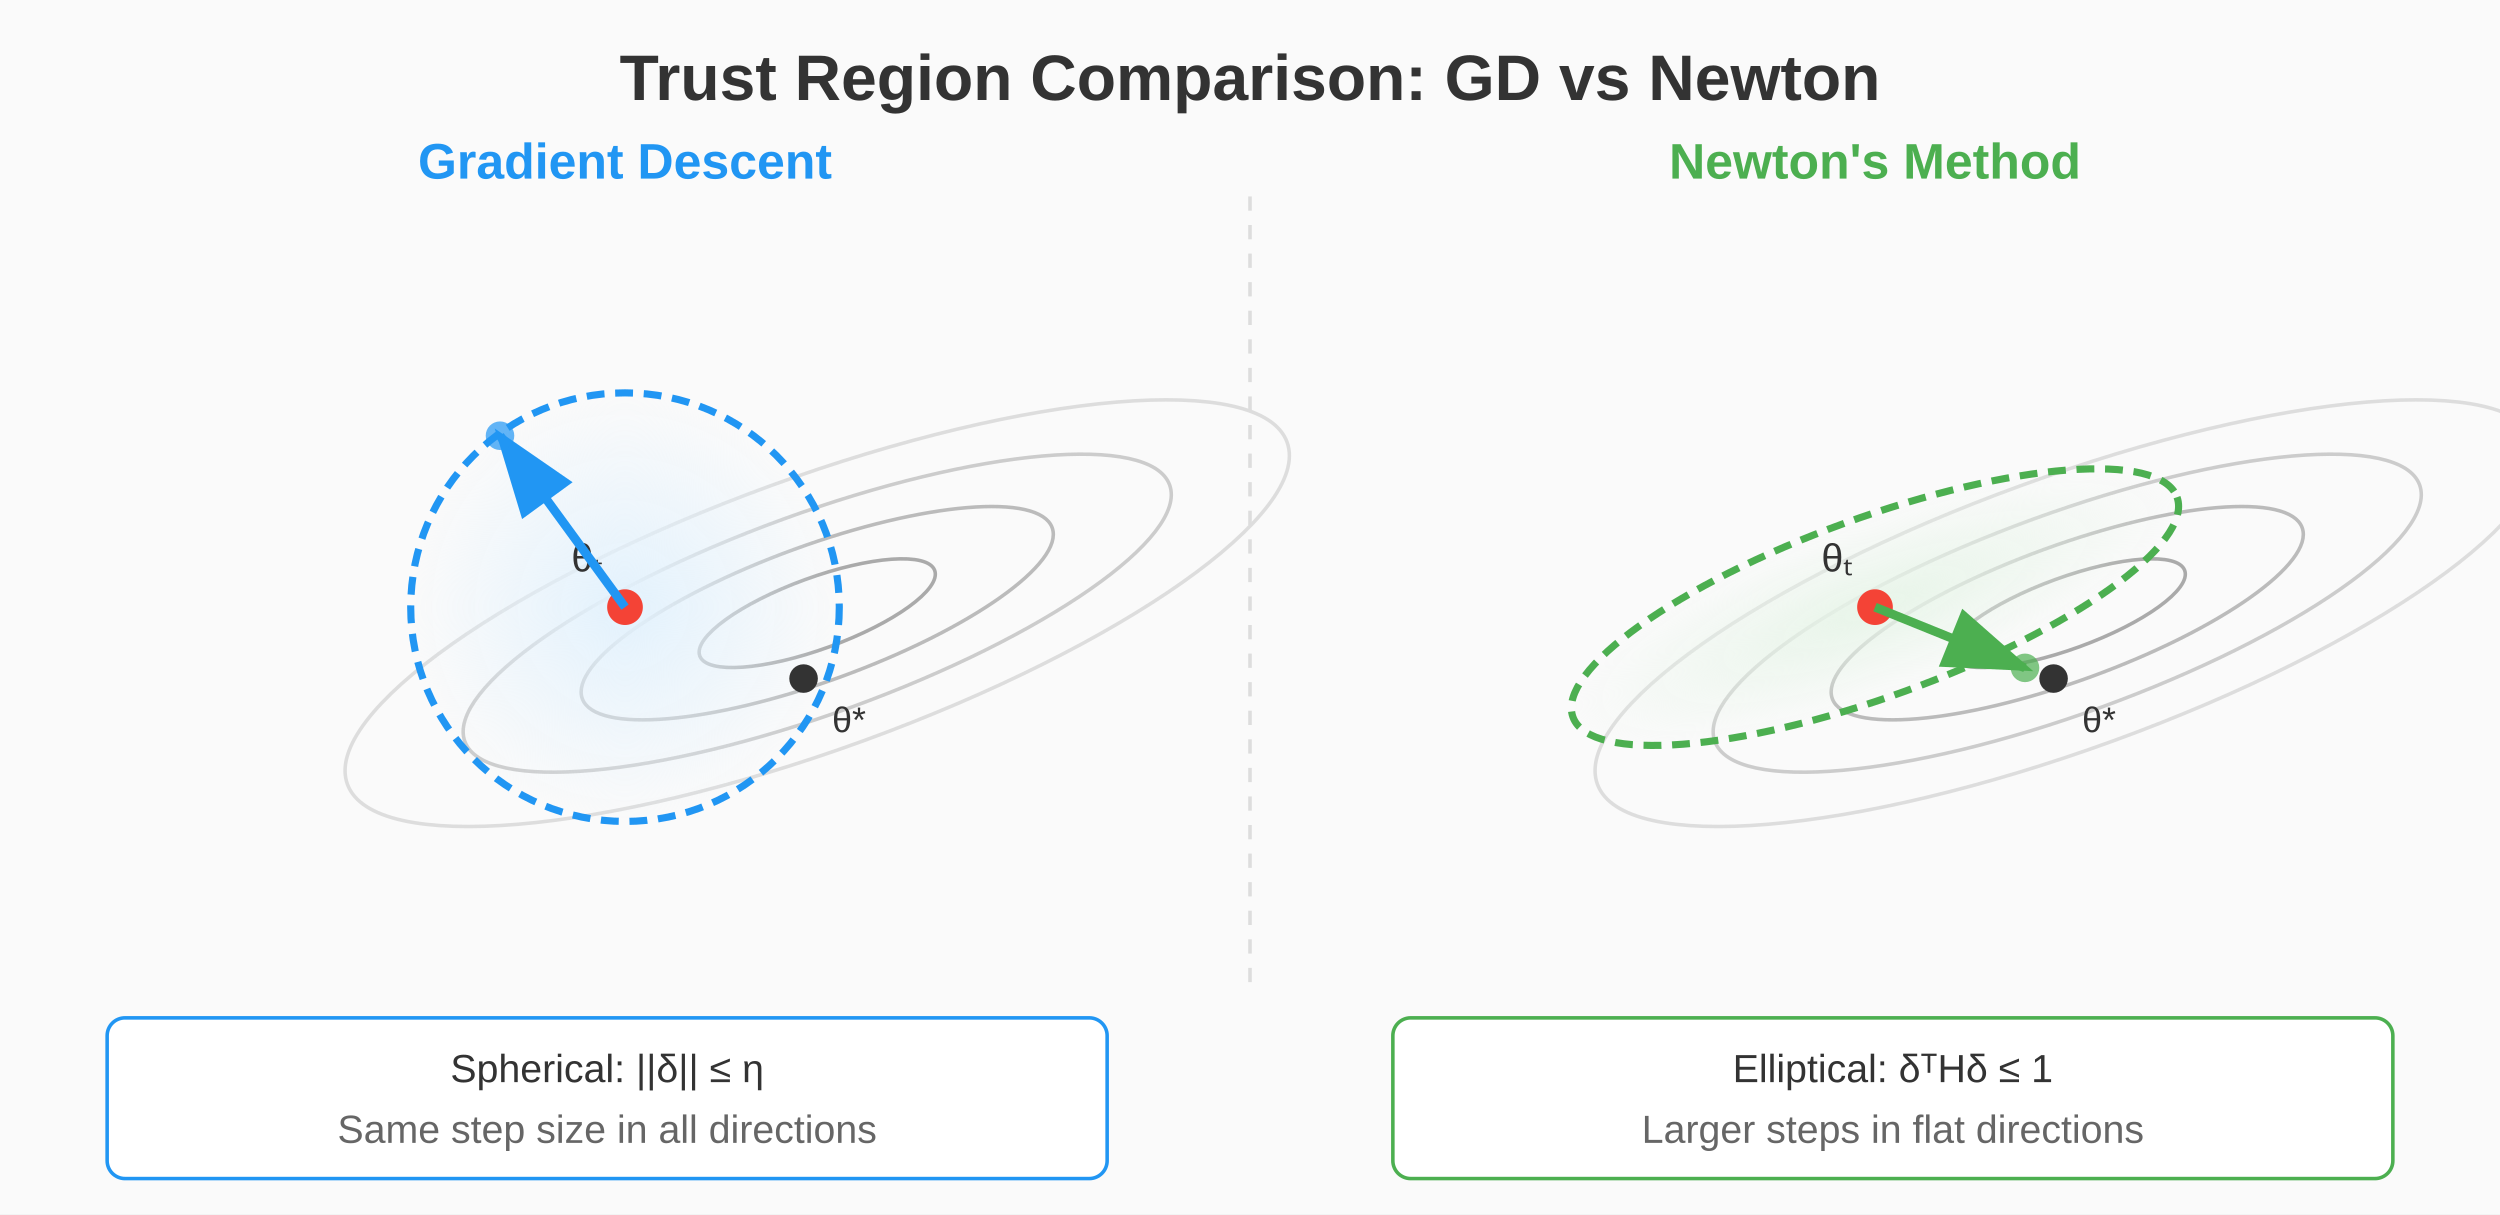
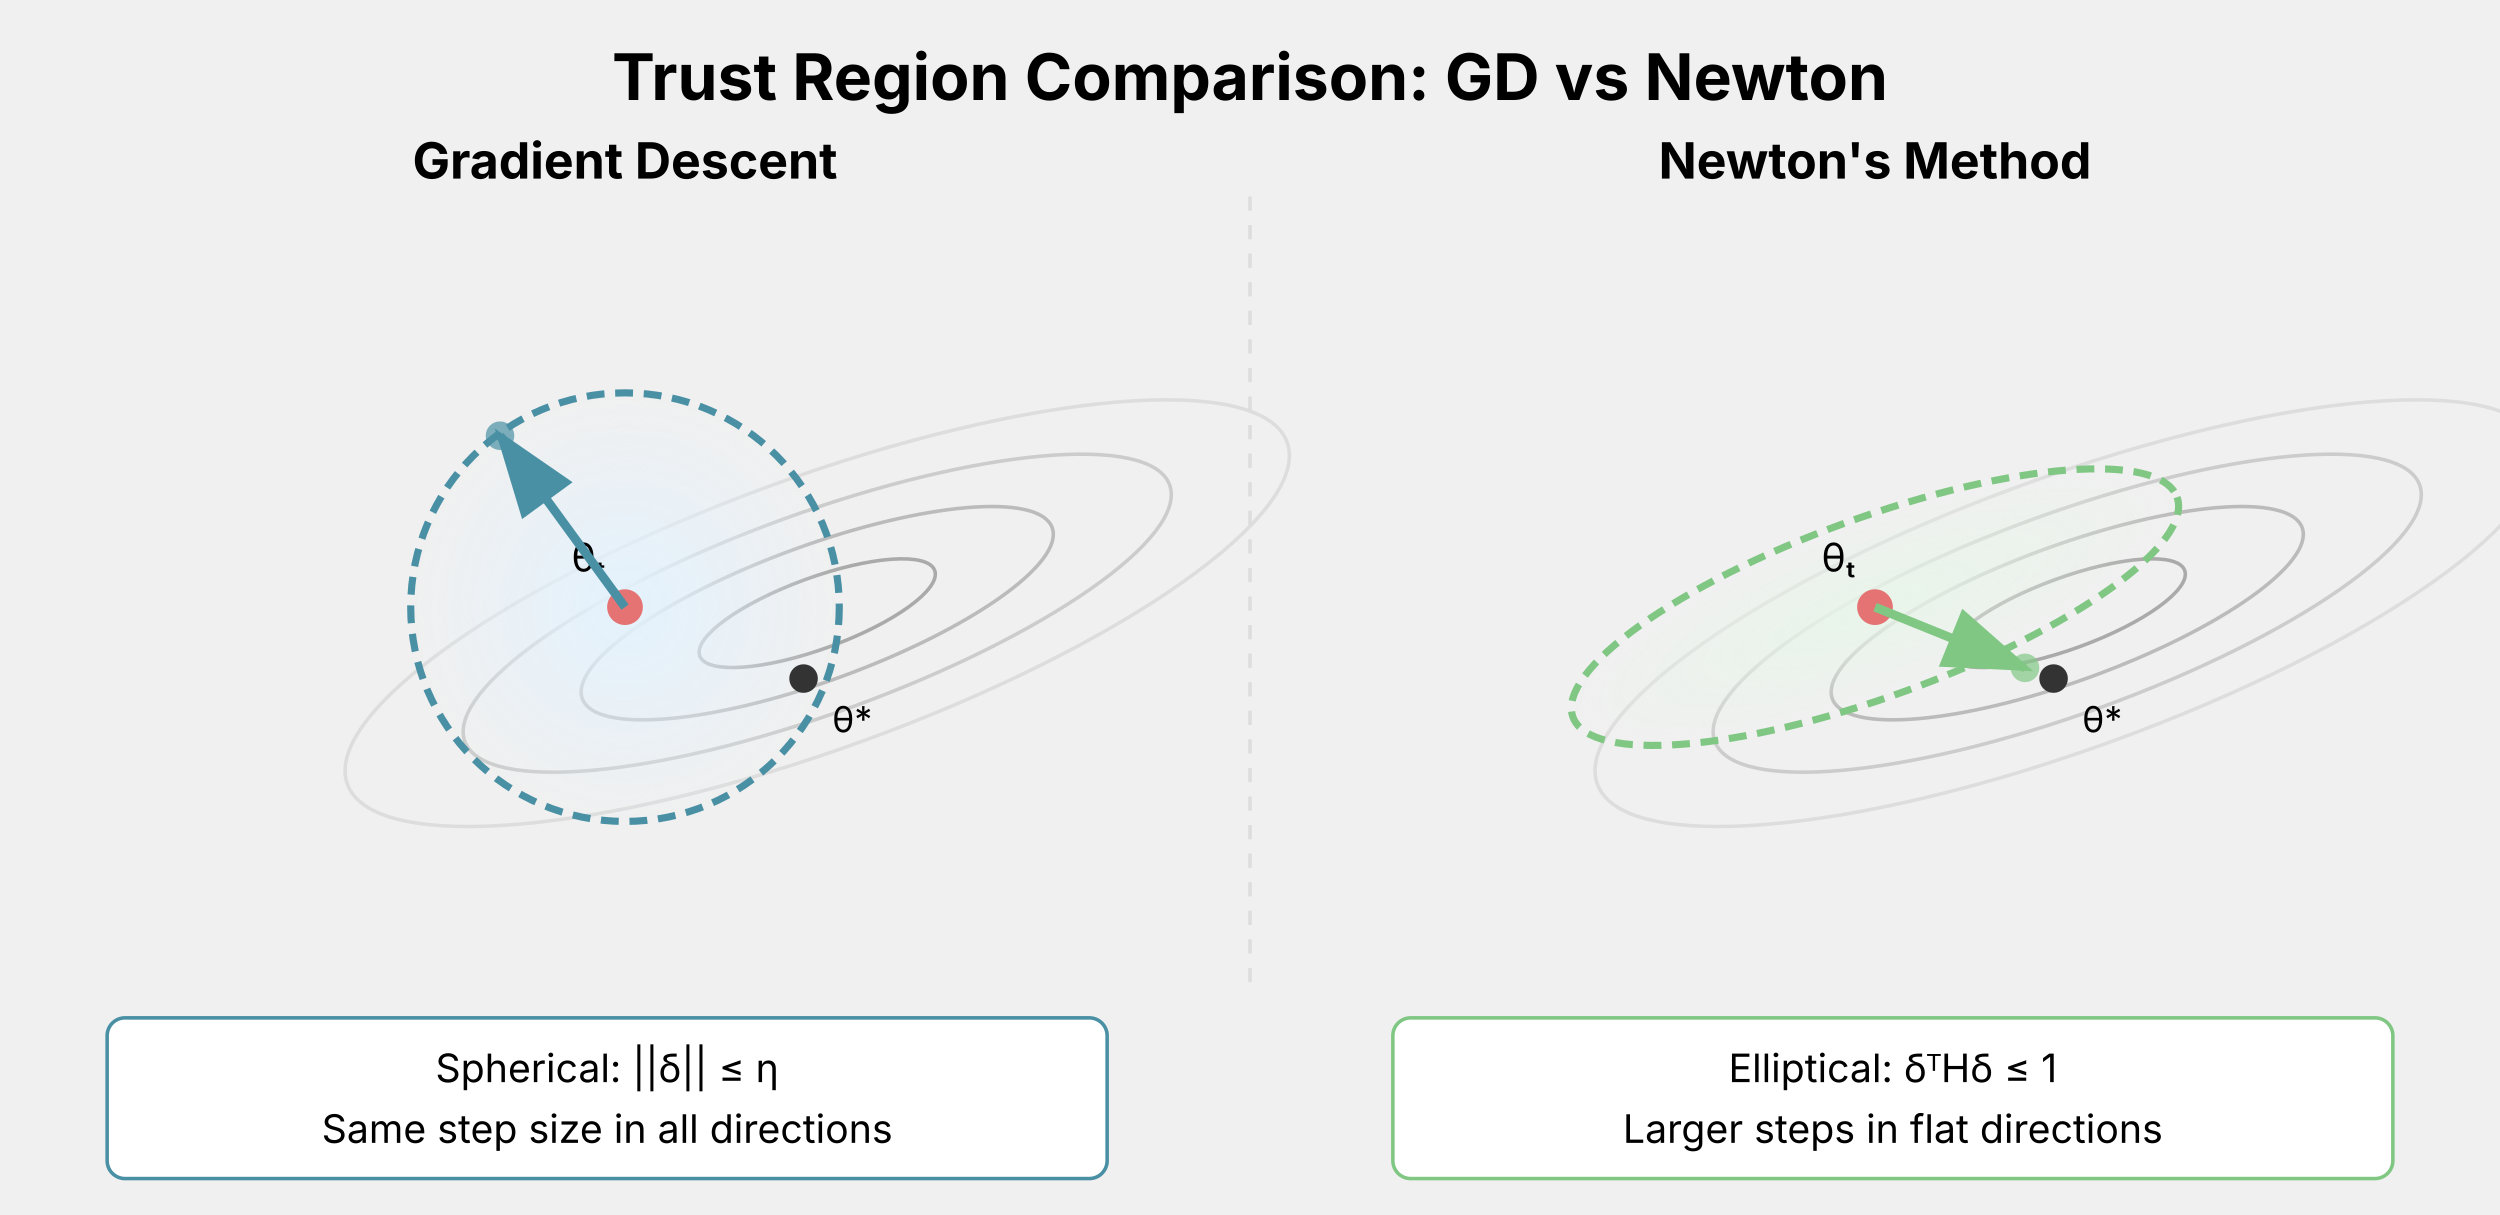
<svg xmlns="http://www.w3.org/2000/svg" viewBox="0 0 700 340">
+   <style>
+     /* Light mode (default) */
+     text { fill: #000000; }
+     .label-text { fill: #666666; }
+ 
+     /* Dark mode */
+     @media (prefers-color-scheme: dark) {
+       text { fill: #ffffff; }
+       .label-text { fill: #cccccc; }
+ 
+       text[fill="#000"], text[fill="#000000"], text[fill="#333"], text[fill="#666"] {
+         fill: #ffffff;
+       }
+       text[fill="#fff"], text[fill="#ffffff"], text[fill="white"] {
+         fill: #ffffff;
+       }
+       text[fill="#E57373"] { fill: #ef5350; }
+       text[fill="#81C784"] { fill: #66bb6a; }
+       text[fill="#FFB74D"] { fill: #ffa726; }
+       text[fill="#4A90A4"] { fill: #4fc3f7; }
+     }
+   </style>
  <defs>
    <marker id="arr1" markerWidth="10" markerHeight="7" refX="9" refY="3.5" orient="auto">
      <polygon points="0 0, 10 3.5, 0 7" fill="#333" />
    </marker>
    <marker id="arrBlue" markerWidth="10" markerHeight="7" refX="9" refY="3.5" orient="auto">
-       <polygon points="0 0, 10 3.5, 0 7" fill="#2196F3" />
+       <polygon points="0 0, 10 3.5, 0 7" fill="#4A90A4" />
    </marker>
    <marker id="arrGreen2" markerWidth="10" markerHeight="7" refX="9" refY="3.5" orient="auto">
-       <polygon points="0 0, 10 3.5, 0 7" fill="#4CAF50" />
+       <polygon points="0 0, 10 3.5, 0 7" fill="#81C784" />
    </marker>
    <radialGradient id="sphereGrad" cx="50%" cy="50%" r="50%">
      <stop offset="0%" style="stop-color:#E3F2FD;stop-opacity:1" />
      <stop offset="100%" style="stop-color:#E3F2FD;stop-opacity:0" />
    </radialGradient>
    <radialGradient id="ellipseGrad2" cx="50%" cy="50%" r="50%">
      <stop offset="0%" style="stop-color:#E8F5E9;stop-opacity:1" />
      <stop offset="100%" style="stop-color:#E8F5E9;stop-opacity:0" />
    </radialGradient>
  </defs>
-   <rect width="700" height="340" fill="#fafafa" />
-   <text x="350" y="28" text-anchor="middle" font-family="Arial, sans-serif" font-size="18" font-weight="bold" fill="#333">Trust Region Comparison: GD vs Newton</text>
+   <text x="350" y="28" text-anchor="middle" font-family="system-ui, -apple-system, sans-serif" font-size="18" font-weight="bold" fill="#333">Trust Region Comparison: GD vs Newton</text>
  <g transform="translate(175, 170)">
-     <text x="0" y="-120" text-anchor="middle" font-family="Arial, sans-serif" font-size="14" font-weight="bold" fill="#2196F3">Gradient Descent</text>
+     <text x="0" y="-120" text-anchor="middle" font-family="system-ui, -apple-system, sans-serif" font-size="14" font-weight="bold" fill="#4A90A4">Gradient Descent</text>
    <ellipse cx="50" cy="20" rx="140" ry="38" fill="none" stroke="#ddd" stroke-width="1" transform="rotate(-20)" />
    <ellipse cx="50" cy="20" rx="105" ry="28" fill="none" stroke="#ccc" stroke-width="1" transform="rotate(-20)" />
    <ellipse cx="50" cy="20" rx="70" ry="19" fill="none" stroke="#bbb" stroke-width="1" transform="rotate(-20)" />
    <ellipse cx="50" cy="20" rx="35" ry="10" fill="none" stroke="#aaa" stroke-width="1" transform="rotate(-20)" />
-     <circle cx="0" cy="0" r="60" fill="url(#sphereGrad)" stroke="#2196F3" stroke-width="2" stroke-dasharray="5,3" />
+     <circle cx="0" cy="0" r="60" fill="url(#sphereGrad)" stroke="#4A90A4" stroke-width="2" stroke-dasharray="5,3" />
    <circle cx="50" cy="20" r="4" fill="#333" />
-     <text x="58" y="35" font-family="Arial, sans-serif" font-size="10" fill="#333">θ*</text>
-     <circle cx="0" cy="0" r="5" fill="#f44336" />
-     <text x="-15" y="-10" font-family="Arial, sans-serif" font-size="11" fill="#333">θₜ</text>
-     <line x1="0" y1="0" x2="-35" y2="-48" stroke="#2196F3" stroke-width="2.5" marker-end="url(#arrBlue)" />
-     <circle cx="-35" cy="-48" r="4" fill="#2196F3" opacity="0.7" />
+     <text x="58" y="35" font-family="system-ui, -apple-system, sans-serif" font-size="10" fill="#333">θ*</text>
+     <circle cx="0" cy="0" r="5" fill="#E57373" />
+     <text x="-15" y="-10" font-family="system-ui, -apple-system, sans-serif" font-size="11" fill="#333">θₜ</text>
+     <line x1="0" y1="0" x2="-35" y2="-48" stroke="#4A90A4" stroke-width="2.5" marker-end="url(#arrBlue)" />
+     <circle cx="-35" cy="-48" r="4" fill="#4A90A4" opacity="0.7" />
  </g>
  <g transform="translate(525, 170)">
-     <text x="0" y="-120" text-anchor="middle" font-family="Arial, sans-serif" font-size="14" font-weight="bold" fill="#4CAF50">Newton's Method</text>
+     <text x="0" y="-120" text-anchor="middle" font-family="system-ui, -apple-system, sans-serif" font-size="14" font-weight="bold" fill="#81C784">Newton's Method</text>
    <ellipse cx="50" cy="20" rx="140" ry="38" fill="none" stroke="#ddd" stroke-width="1" transform="rotate(-20)" />
    <ellipse cx="50" cy="20" rx="105" ry="28" fill="none" stroke="#ccc" stroke-width="1" transform="rotate(-20)" />
    <ellipse cx="50" cy="20" rx="70" ry="19" fill="none" stroke="#bbb" stroke-width="1" transform="rotate(-20)" />
    <ellipse cx="50" cy="20" rx="35" ry="10" fill="none" stroke="#aaa" stroke-width="1" transform="rotate(-20)" />
-     <ellipse cx="0" cy="0" rx="90" ry="25" fill="url(#ellipseGrad2)" stroke="#4CAF50" stroke-width="2" stroke-dasharray="5,3" transform="rotate(-20)" />
+     <ellipse cx="0" cy="0" rx="90" ry="25" fill="url(#ellipseGrad2)" stroke="#81C784" stroke-width="2" stroke-dasharray="5,3" transform="rotate(-20)" />
    <circle cx="50" cy="20" r="4" fill="#333" />
-     <text x="58" y="35" font-family="Arial, sans-serif" font-size="10" fill="#333">θ*</text>
-     <circle cx="0" cy="0" r="5" fill="#f44336" />
-     <text x="-15" y="-10" font-family="Arial, sans-serif" font-size="11" fill="#333">θₜ</text>
-     <line x1="0" y1="0" x2="42" y2="17" stroke="#4CAF50" stroke-width="2.5" marker-end="url(#arrGreen2)" />
-     <circle cx="42" cy="17" r="4" fill="#4CAF50" opacity="0.7" />
+     <text x="58" y="35" font-family="system-ui, -apple-system, sans-serif" font-size="10" fill="#333">θ*</text>
+     <circle cx="0" cy="0" r="5" fill="#E57373" />
+     <text x="-15" y="-10" font-family="system-ui, -apple-system, sans-serif" font-size="11" fill="#333">θₜ</text>
+     <line x1="0" y1="0" x2="42" y2="17" stroke="#81C784" stroke-width="2.5" marker-end="url(#arrGreen2)" />
+     <circle cx="42" cy="17" r="4" fill="#81C784" opacity="0.7" />
  </g>
  <line x1="350" y1="55" x2="350" y2="275" stroke="#ddd" stroke-width="1" stroke-dasharray="4,4" />
-   <rect x="30" y="285" width="280" height="45" fill="white" stroke="#2196F3" stroke-width="1" rx="5" />
-   <text x="170" y="303" text-anchor="middle" font-family="Arial, sans-serif" font-size="11" fill="#333">Spherical: ||δ|| ≤ η</text>
-   <text x="170" y="320" text-anchor="middle" font-family="Arial, sans-serif" font-size="11" fill="#666">Same step size in all directions</text>
-   <rect x="390" y="285" width="280" height="45" fill="white" stroke="#4CAF50" stroke-width="1" rx="5" />
-   <text x="530" y="303" text-anchor="middle" font-family="Arial, sans-serif" font-size="11" fill="#333">Elliptical: δᵀHδ ≤ 1</text>
-   <text x="530" y="320" text-anchor="middle" font-family="Arial, sans-serif" font-size="11" fill="#666">Larger steps in flat directions</text>
+   <rect x="30" y="285" width="280" height="45" fill="white" stroke="#4A90A4" stroke-width="1" rx="5" />
+   <text x="170" y="303" text-anchor="middle" font-family="system-ui, -apple-system, sans-serif" font-size="11" fill="#333">Spherical: ||δ|| ≤ η</text>
+   <text x="170" y="320" text-anchor="middle" font-family="system-ui, -apple-system, sans-serif" font-size="11" fill="#666">Same step size in all directions</text>
+   <rect x="390" y="285" width="280" height="45" fill="white" stroke="#81C784" stroke-width="1" rx="5" />
+   <text x="530" y="303" text-anchor="middle" font-family="system-ui, -apple-system, sans-serif" font-size="11" fill="#333">Elliptical: δᵀHδ ≤ 1</text>
+   <text x="530" y="320" text-anchor="middle" font-family="system-ui, -apple-system, sans-serif" font-size="11" fill="#666">Larger steps in flat directions</text>
</svg>
